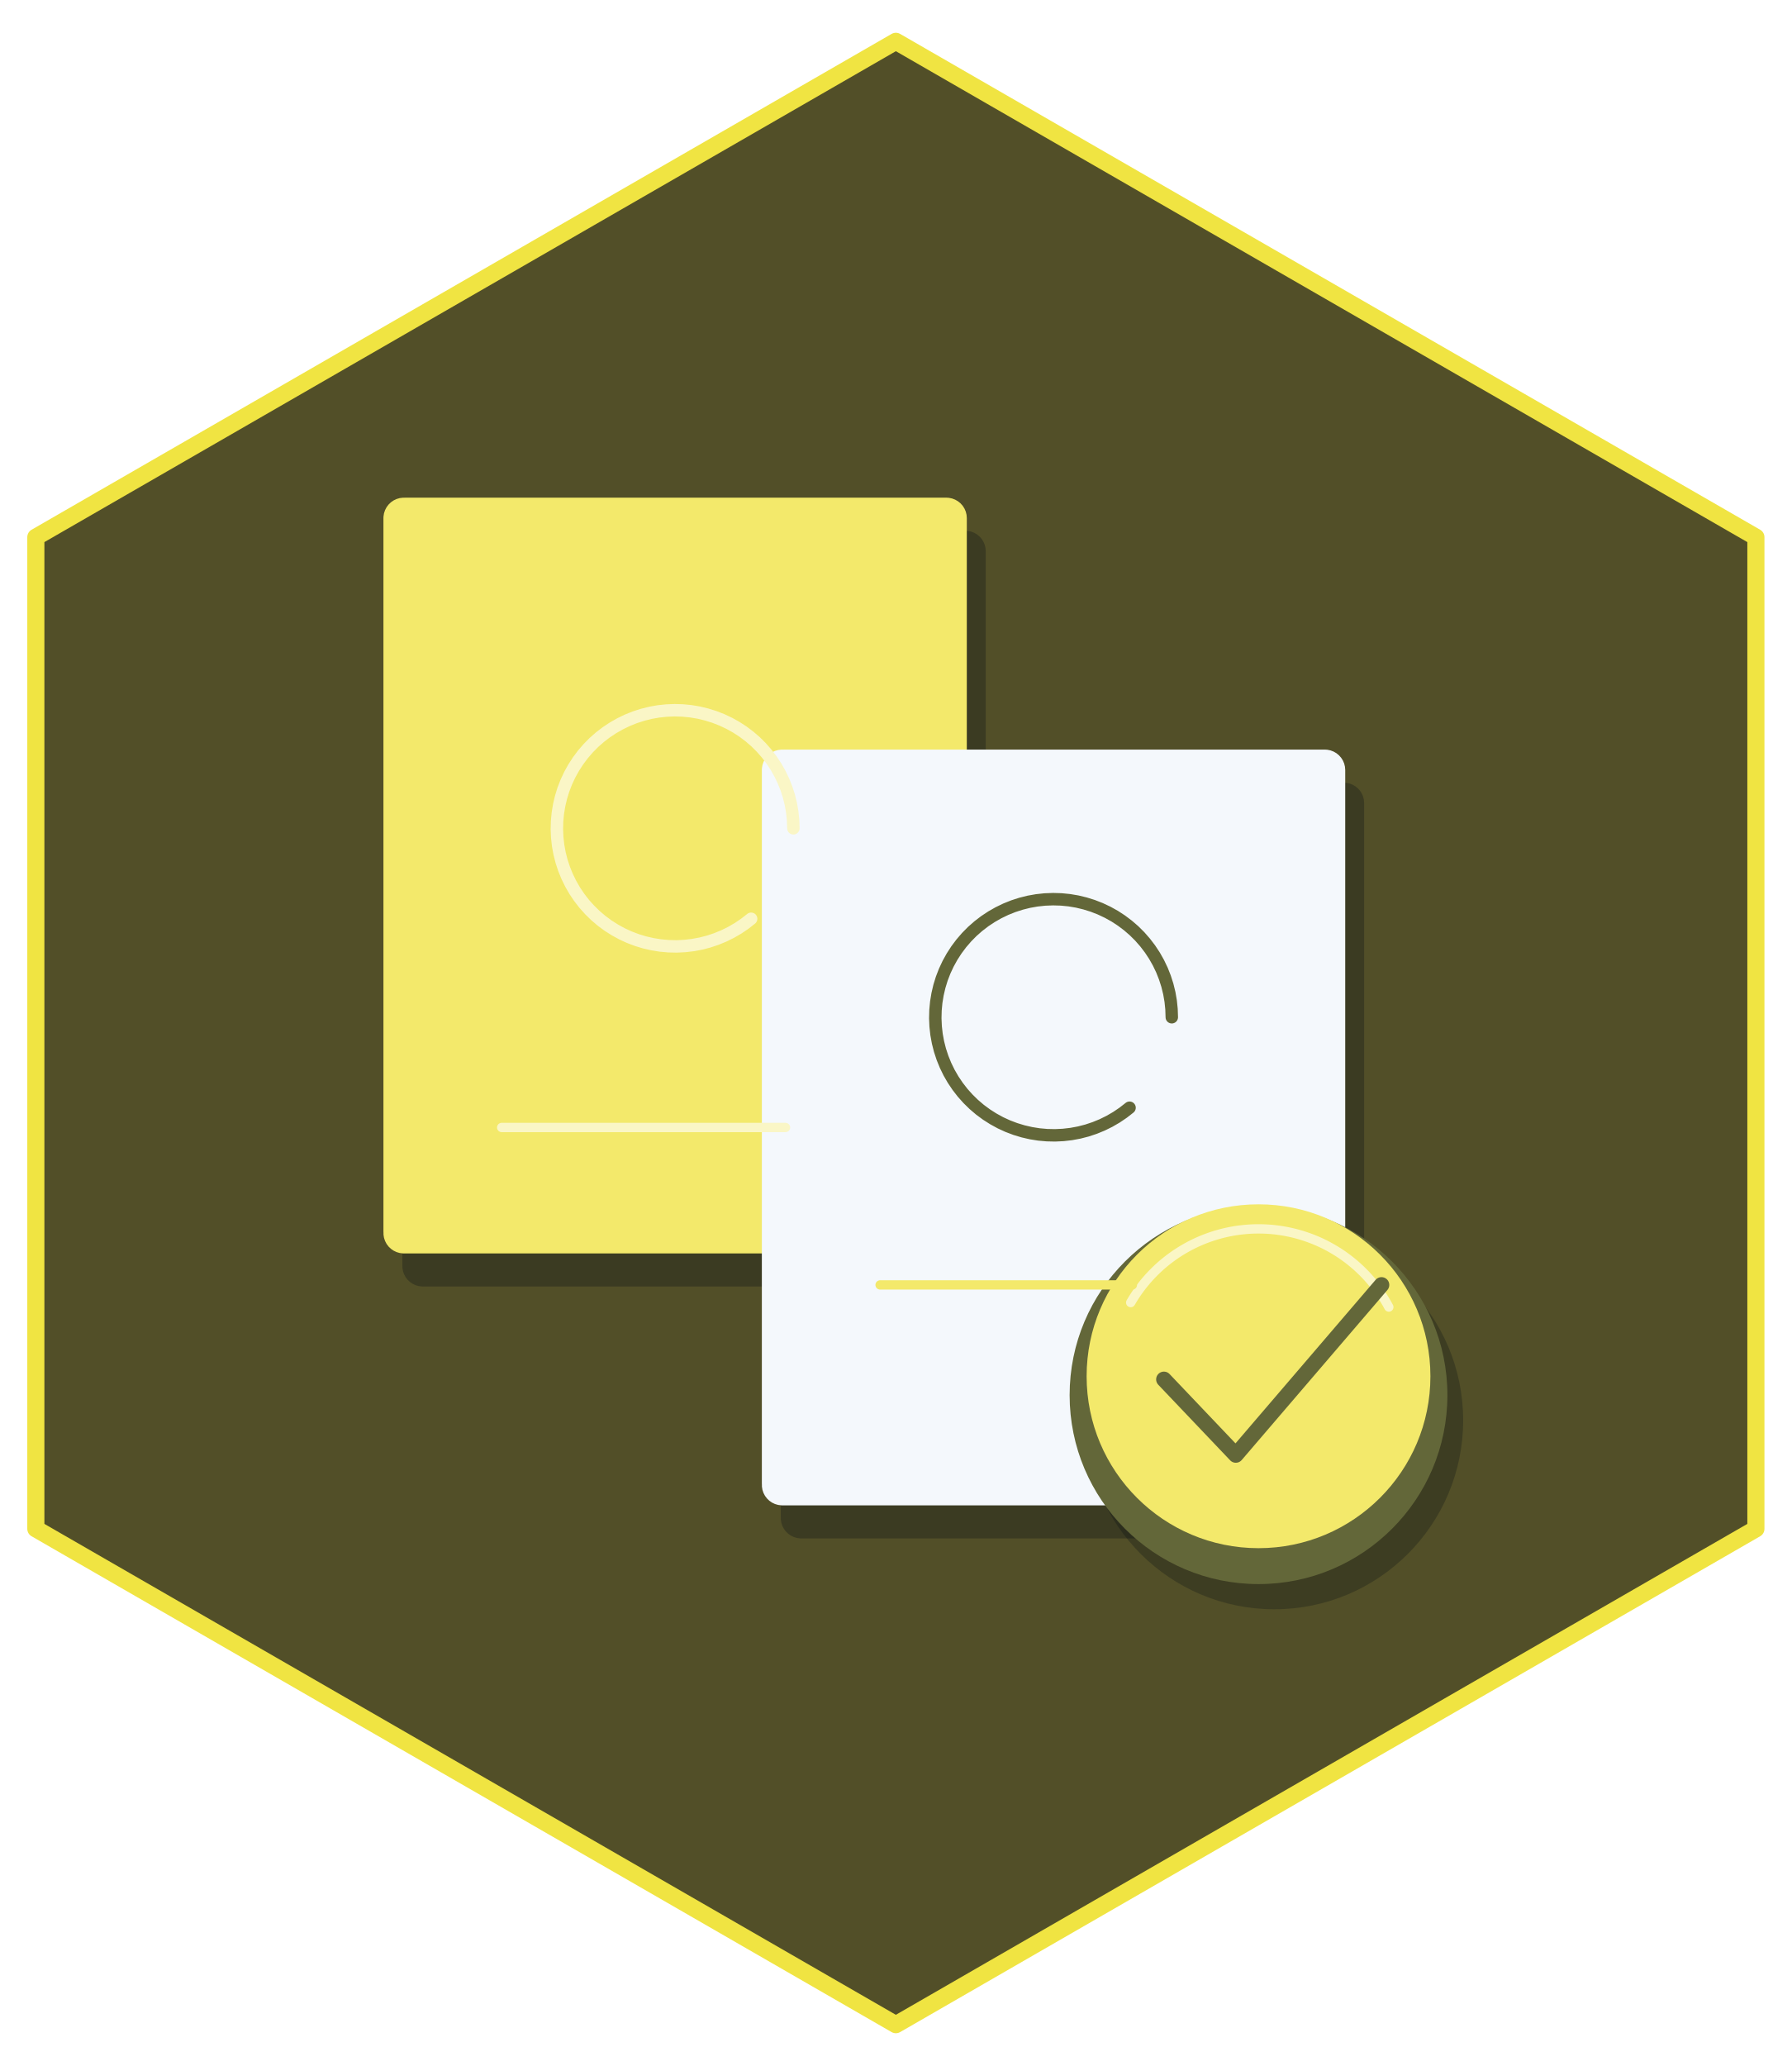
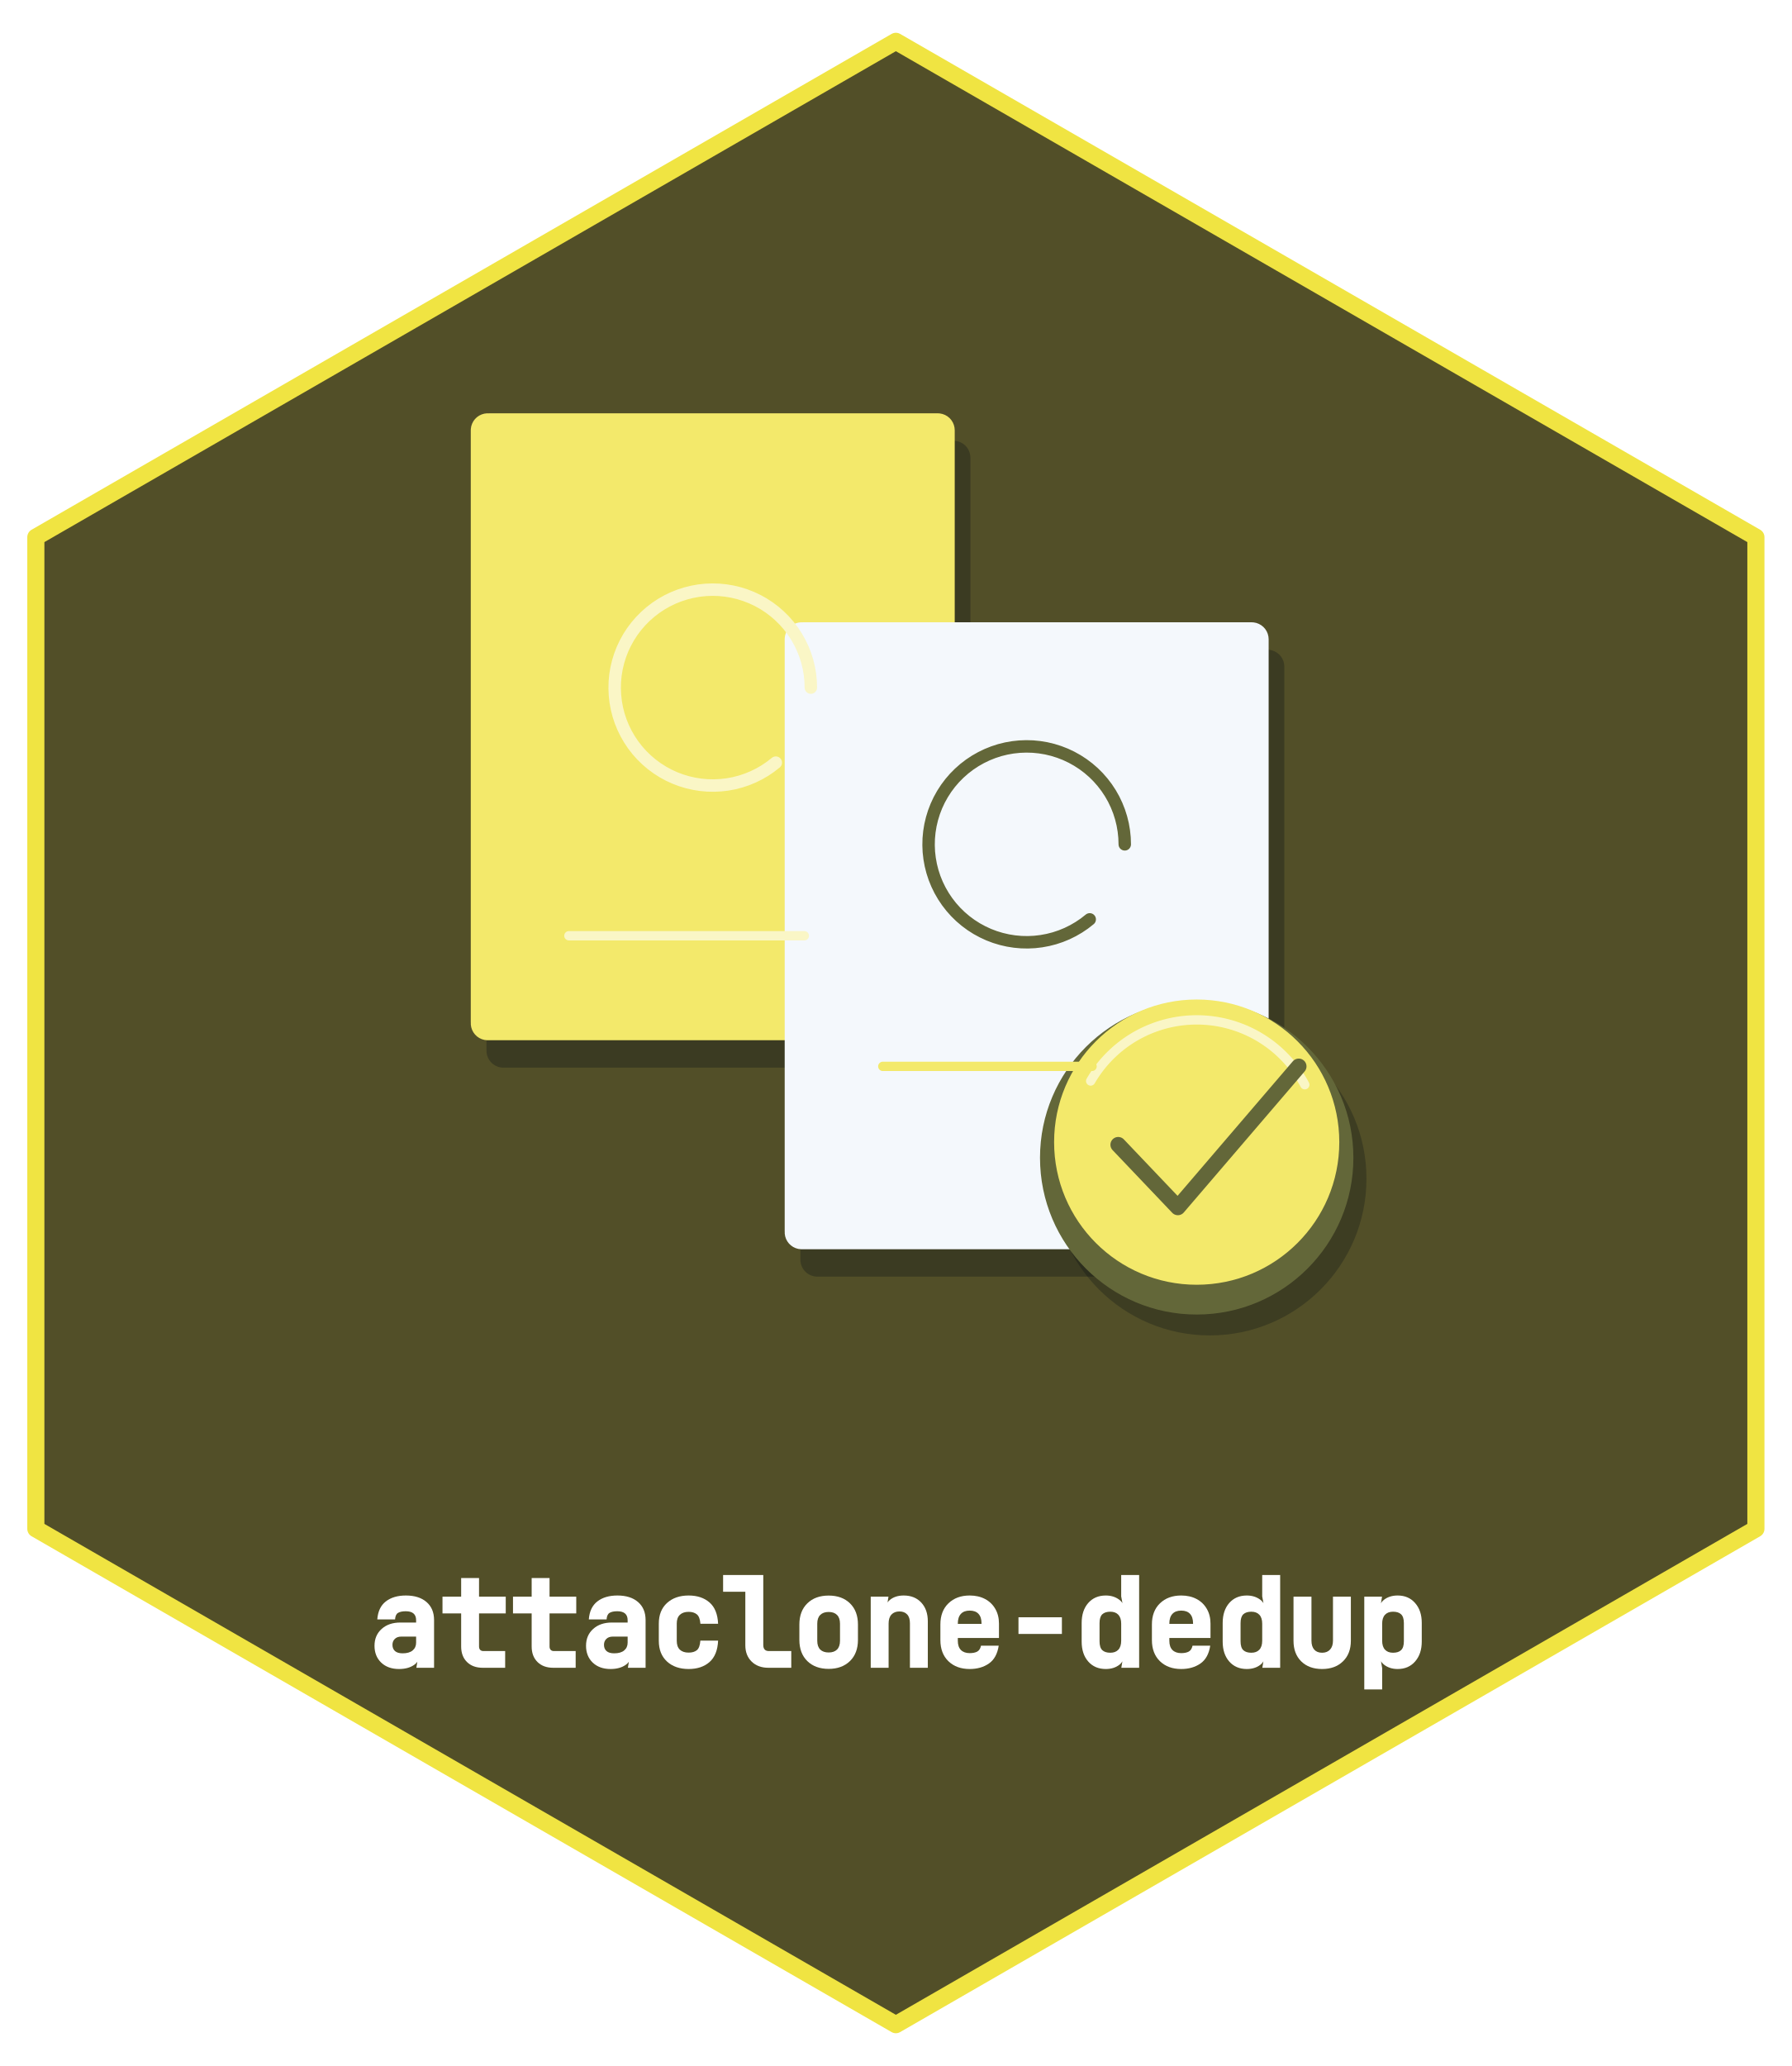
- <svg xmlns="http://www.w3.org/2000/svg" width="432pt" height="498pt" viewBox="0 0 432 498">
+ <svg xmlns="http://www.w3.org/2000/svg" xmlns:xlink="http://www.w3.org/1999/xlink" width="432" height="498" viewBox="0 0 432 498">
+   <defs>
+     <g>
+       <g id="glyph-0-0">
+         <path d="M 7.703 0.297 C 5.922 0.297 4.488 -0.219 3.406 -1.25 C 2.332 -2.289 1.797 -3.641 1.797 -5.297 C 1.797 -6.973 2.367 -8.328 3.516 -9.359 C 4.66 -10.391 6.16 -10.906 8.016 -10.906 L 11.828 -10.906 L 11.828 -11.469 C 11.828 -12.906 10.992 -13.625 9.328 -13.625 C 8.516 -13.625 7.895 -13.492 7.469 -13.234 C 7.039 -12.973 6.801 -12.445 6.75 -11.656 L 2.469 -11.656 C 2.613 -13.594 3.297 -15.035 4.516 -15.984 C 5.742 -16.941 7.359 -17.422 9.359 -17.422 C 11.473 -17.422 13.133 -16.895 14.344 -15.844 C 15.551 -14.801 16.156 -13.352 16.156 -11.5 L 16.156 0 L 11.891 0 L 12.453 -3.547 L 12.484 -3.547 C 12.691 -2.316 12.316 -1.367 11.359 -0.703 C 10.41 -0.035 9.191 0.297 7.703 0.297 Z M 8.594 -3.484 C 9.625 -3.484 10.422 -3.711 10.984 -4.172 C 11.547 -4.641 11.828 -5.266 11.828 -6.047 L 11.828 -7.516 L 8.25 -7.516 C 7.582 -7.516 7.062 -7.328 6.688 -6.953 C 6.312 -6.586 6.125 -6.113 6.125 -5.531 C 6.125 -4.895 6.328 -4.395 6.734 -4.031 C 7.148 -3.664 7.77 -3.484 8.594 -3.484 Z M 8.594 -3.484 " />
+       </g>
+       <g id="glyph-0-1">
+         <path d="M 10.891 0 C 9.305 0 8.039 -0.461 7.094 -1.391 C 6.156 -2.316 5.688 -3.562 5.688 -5.125 L 5.688 -13.109 L 1.188 -13.109 L 1.188 -17.141 L 5.688 -17.141 L 5.688 -21.625 L 10 -21.625 L 10 -17.141 L 16.438 -17.141 L 16.438 -13.109 L 10 -13.109 L 10 -5.141 C 10 -4.797 10.086 -4.523 10.266 -4.328 C 10.453 -4.129 10.707 -4.031 11.031 -4.031 L 16.297 -4.031 L 16.297 0 Z M 10.891 0 " />
+       </g>
+       <g id="glyph-0-2">
+         <path d="M 9.531 0.297 C 7.375 0.297 5.633 -0.305 4.312 -1.516 C 3 -2.734 2.344 -4.391 2.344 -6.484 L 2.344 -10.656 C 2.344 -12.75 3 -14.398 4.312 -15.609 C 5.633 -16.816 7.375 -17.422 9.531 -17.422 C 11.602 -17.422 13.281 -16.863 14.562 -15.75 C 15.844 -14.645 16.535 -12.93 16.641 -10.609 L 12.375 -10.609 C 12.289 -11.723 12.004 -12.477 11.516 -12.875 C 11.023 -13.281 10.363 -13.484 9.531 -13.484 C 8.625 -13.484 7.922 -13.242 7.422 -12.766 C 6.922 -12.297 6.672 -11.602 6.672 -10.688 L 6.672 -6.484 C 6.672 -5.547 6.922 -4.836 7.422 -4.359 C 7.922 -3.891 8.625 -3.656 9.531 -3.656 C 10.383 -3.656 11.051 -3.852 11.531 -4.25 C 12.008 -4.656 12.285 -5.422 12.359 -6.547 L 16.641 -6.547 C 16.535 -4.223 15.844 -2.5 14.562 -1.375 C 13.281 -0.258 11.602 0.297 9.531 0.297 Z M 9.531 0.297 " />
+       </g>
+       <g id="glyph-0-3">
+         <path d="M 11.766 0 C 10.098 0 8.754 -0.492 7.734 -1.484 C 6.711 -2.484 6.203 -3.801 6.203 -5.438 L 6.203 -18.328 L 0.844 -18.328 L 0.844 -22.359 L 10.531 -22.359 L 10.531 -5.5 C 10.531 -5.008 10.645 -4.641 10.875 -4.391 C 11.102 -4.148 11.438 -4.031 11.875 -4.031 L 17.281 -4.031 L 17.281 0 Z M 11.766 0 " />
+       </g>
+       <g id="glyph-0-4">
+         <path d="M 9.297 0.266 C 7.16 0.266 5.445 -0.359 4.156 -1.609 C 2.875 -2.867 2.234 -4.57 2.234 -6.719 L 2.234 -10.422 C 2.234 -12.578 2.875 -14.281 4.156 -15.531 C 5.438 -16.781 7.148 -17.406 9.297 -17.406 C 11.441 -17.406 13.156 -16.781 14.438 -15.531 C 15.719 -14.281 16.359 -12.578 16.359 -10.422 L 16.359 -6.719 C 16.359 -4.57 15.711 -2.867 14.422 -1.609 C 13.129 -0.359 11.422 0.266 9.297 0.266 Z M 9.297 -3.688 C 10.172 -3.688 10.844 -3.922 11.312 -4.391 C 11.789 -4.867 12.031 -5.578 12.031 -6.516 L 12.031 -10.625 C 12.031 -11.562 11.789 -12.266 11.312 -12.734 C 10.844 -13.211 10.172 -13.453 9.297 -13.453 C 8.422 -13.453 7.742 -13.211 7.266 -12.734 C 6.785 -12.266 6.547 -11.562 6.547 -10.625 L 6.547 -6.516 C 6.547 -5.578 6.785 -4.867 7.266 -4.391 C 7.742 -3.922 8.422 -3.688 9.297 -3.688 Z M 9.297 -3.688 " />
+       </g>
+       <g id="glyph-0-5">
+         <path d="M 2.438 0 L 2.438 -17.141 L 6.719 -17.141 L 6.125 -13.5 C 5.914 -14.75 6.238 -15.711 7.094 -16.391 C 7.957 -17.078 9.055 -17.422 10.391 -17.422 C 12.16 -17.422 13.57 -16.852 14.625 -15.719 C 15.676 -14.582 16.203 -13.078 16.203 -11.203 L 16.203 0 L 11.891 0 L 11.891 -10.75 C 11.891 -11.688 11.664 -12.391 11.219 -12.859 C 10.77 -13.336 10.148 -13.578 9.359 -13.578 C 8.547 -13.578 7.906 -13.328 7.438 -12.828 C 6.977 -12.328 6.75 -11.602 6.75 -10.656 L 6.75 0 Z M 2.438 0 " />
+       </g>
+       <g id="glyph-0-6">
+         <path d="M 9.297 0.297 C 7.18 0.297 5.473 -0.328 4.172 -1.578 C 2.879 -2.836 2.234 -4.539 2.234 -6.688 L 2.234 -10.453 C 2.234 -12.586 2.879 -14.281 4.172 -15.531 C 5.473 -16.789 7.18 -17.422 9.297 -17.422 C 10.703 -17.422 11.938 -17.141 13 -16.578 C 14.062 -16.016 14.883 -15.223 15.469 -14.203 C 16.062 -13.18 16.359 -12 16.359 -10.656 L 16.359 -7.188 L 6.438 -7.188 L 6.438 -6.484 C 6.438 -5.523 6.688 -4.789 7.188 -4.281 C 7.695 -3.781 8.398 -3.531 9.297 -3.531 C 10.055 -3.531 10.664 -3.656 11.125 -3.906 C 11.582 -4.164 11.883 -4.641 12.031 -5.328 L 16.297 -5.328 C 15.992 -3.348 15.207 -1.914 13.938 -1.031 C 12.664 -0.145 11.117 0.297 9.297 0.297 Z M 6.438 -10.656 L 6.438 -10.578 L 12.156 -10.578 L 12.156 -10.688 C 12.156 -11.707 11.91 -12.477 11.422 -13 C 10.941 -13.52 10.234 -13.781 9.297 -13.781 C 8.367 -13.781 7.66 -13.516 7.172 -12.984 C 6.68 -12.453 6.438 -11.676 6.438 -10.656 Z M 6.438 -10.656 " />
+       </g>
+       <g id="glyph-0-7">
+         <path d="M 4.062 -8.156 L 4.062 -12.172 L 14.531 -12.172 L 14.531 -8.156 Z M 4.062 -8.156 " />
+       </g>
+       <g id="glyph-0-8">
+         <path d="M 8.109 0.297 C 6.348 0.297 4.938 -0.305 3.875 -1.516 C 2.82 -2.723 2.297 -4.32 2.297 -6.312 L 2.297 -10.797 C 2.297 -12.797 2.82 -14.398 3.875 -15.609 C 4.938 -16.816 6.348 -17.422 8.109 -17.422 C 9.367 -17.422 10.445 -17.086 11.344 -16.422 C 12.25 -15.766 12.641 -14.801 12.516 -13.531 L 11.828 -17.203 L 11.828 -22.359 L 16.156 -22.359 L 16.156 0 L 11.859 0 L 12.453 -3.609 C 12.598 -2.336 12.234 -1.367 11.359 -0.703 C 10.484 -0.035 9.398 0.297 8.109 0.297 Z M 9.203 -3.625 C 10.035 -3.625 10.68 -3.867 11.141 -4.359 C 11.598 -4.848 11.828 -5.57 11.828 -6.531 L 11.828 -10.625 C 11.828 -11.57 11.598 -12.289 11.141 -12.781 C 10.68 -13.27 10.035 -13.516 9.203 -13.516 C 8.359 -13.516 7.711 -13.305 7.266 -12.891 C 6.828 -12.473 6.609 -11.766 6.609 -10.766 L 6.609 -6.391 C 6.609 -5.379 6.828 -4.664 7.266 -4.25 C 7.711 -3.832 8.359 -3.625 9.203 -3.625 Z M 9.203 -3.625 " />
+       </g>
+       <g id="glyph-0-9">
+         <path d="M 9.266 0.297 C 7.16 0.297 5.484 -0.316 4.234 -1.547 C 2.992 -2.773 2.375 -4.43 2.375 -6.516 L 2.375 -17.141 L 6.703 -17.141 L 6.703 -6.531 C 6.703 -5.602 6.926 -4.883 7.375 -4.375 C 7.82 -3.875 8.453 -3.625 9.266 -3.625 C 10.086 -3.625 10.727 -3.879 11.188 -4.391 C 11.656 -4.898 11.891 -5.613 11.891 -6.531 L 11.891 -17.141 L 16.203 -17.141 L 16.203 -6.516 C 16.203 -4.43 15.566 -2.773 14.297 -1.547 C 13.035 -0.316 11.359 0.297 9.266 0.297 Z M 9.266 0.297 " />
+       </g>
+       <g id="glyph-0-10">
+         <path d="M 2.438 5.219 L 2.438 -17.141 L 6.719 -17.141 L 6.125 -13.531 C 5.988 -14.801 6.359 -15.766 7.234 -16.422 C 8.109 -17.086 9.191 -17.422 10.484 -17.422 C 12.242 -17.422 13.648 -16.812 14.703 -15.594 C 15.766 -14.383 16.297 -12.797 16.297 -10.828 L 16.297 -6.328 C 16.297 -4.348 15.766 -2.75 14.703 -1.531 C 13.648 -0.312 12.242 0.297 10.484 0.297 C 9.191 0.297 8.098 -0.051 7.203 -0.75 C 6.316 -1.445 5.941 -2.426 6.078 -3.688 L 6.109 -3.688 L 6.75 0.078 L 6.75 5.219 Z M 9.375 -3.625 C 10.227 -3.625 10.875 -3.832 11.312 -4.25 C 11.758 -4.664 11.984 -5.379 11.984 -6.391 L 11.984 -10.766 C 11.984 -11.766 11.758 -12.473 11.312 -12.891 C 10.875 -13.305 10.227 -13.516 9.375 -13.516 C 8.539 -13.516 7.895 -13.27 7.438 -12.781 C 6.977 -12.289 6.75 -11.57 6.75 -10.625 L 6.75 -6.531 C 6.75 -5.57 6.977 -4.848 7.438 -4.359 C 7.895 -3.867 8.539 -3.625 9.375 -3.625 Z M 9.375 -3.625 " />
+       </g>
+     </g>
+   </defs>
  <path fill-rule="nonzero" fill="rgb(32.157%, 30.98%, 15.686%)" fill-opacity="1" stroke-width="4.125" stroke-linecap="round" stroke-linejoin="round" stroke="rgb(94.118%, 89.412%, 25.882%)" stroke-opacity="1" stroke-miterlimit="10" d="M 216 9.961 L 423.359 129.48 L 423.359 368.52 L 216 488.039 L 8.641 368.52 L 8.641 129.48 Z M 216 9.961 " />
-   <path fill-rule="nonzero" fill="rgb(1.176%, 3.922%, 7.059%)" fill-opacity="0.278" d="M 101.934 310.105 L 232.746 310.105 L 232.547 310.102 L 233.34 310.066 L 234.117 309.91 L 234.855 309.629 L 235.543 309.23 L 236.156 308.73 L 236.684 308.137 L 237.105 307.469 L 237.414 306.738 L 237.605 305.969 L 237.668 305.18 L 237.668 132.855 L 237.605 132.062 L 237.414 131.297 L 237.105 130.566 L 236.684 129.895 L 236.156 129.305 L 235.543 128.801 L 234.855 128.406 L 234.117 128.125 L 233.34 127.965 L 232.746 127.93 L 101.934 127.93 L 102.527 127.965 L 101.734 127.934 L 100.949 128.031 L 100.188 128.25 L 99.473 128.59 L 98.82 129.039 L 98.246 129.59 L 97.773 130.223 L 97.402 130.926 L 97.152 131.676 L 97.027 132.457 L 97.012 132.855 L 97.012 305.18 L 97.027 304.785 L 97.027 305.578 L 97.152 306.359 L 97.402 307.109 L 97.773 307.812 L 98.246 308.445 L 98.82 308.996 L 99.473 309.445 L 100.188 309.785 L 100.949 310.004 L 101.734 310.102 Z M 101.934 310.105 " />
-   <path fill-rule="nonzero" fill="rgb(95.294%, 91.373%, 41.961%)" fill-opacity="1" d="M 97.371 302.133 L 228.184 302.133 L 227.984 302.129 L 228.777 302.098 L 229.555 301.938 L 230.293 301.66 L 230.98 301.262 L 231.594 300.762 L 232.121 300.168 L 232.543 299.5 L 232.855 298.77 L 233.043 298 L 233.105 297.211 L 233.105 124.883 L 233.043 124.094 L 232.855 123.324 L 232.543 122.598 L 232.121 121.926 L 231.594 121.332 L 230.98 120.832 L 230.293 120.438 L 229.555 120.156 L 228.777 119.996 L 228.184 119.961 L 97.371 119.961 L 97.965 119.996 L 97.172 119.965 L 96.387 120.059 L 95.625 120.281 L 94.91 120.621 L 94.258 121.07 L 93.688 121.621 L 93.211 122.254 L 92.844 122.953 L 92.59 123.707 L 92.465 124.488 L 92.449 124.883 L 92.449 297.211 L 92.465 296.816 L 92.465 297.605 L 92.59 298.391 L 92.844 299.141 L 93.211 299.844 L 93.688 300.477 L 94.258 301.023 L 94.91 301.473 L 95.625 301.812 L 96.387 302.035 L 97.172 302.129 Z M 97.371 302.133 " />
-   <path fill-rule="nonzero" fill="rgb(1.176%, 3.922%, 7.059%)" fill-opacity="0.278" d="M 193.172 370.828 L 323.984 370.828 L 323.785 370.824 L 324.578 370.793 L 325.355 370.633 L 326.094 370.352 L 326.781 369.957 L 327.395 369.457 L 327.922 368.863 L 328.344 368.191 L 328.652 367.465 L 328.844 366.695 L 328.906 365.906 L 328.906 193.578 L 328.844 192.789 L 328.652 192.02 L 328.344 191.289 L 327.922 190.621 L 327.395 190.027 L 326.781 189.527 L 326.094 189.129 L 325.355 188.848 L 324.578 188.691 L 323.984 188.656 L 193.172 188.656 L 193.766 188.691 L 192.973 188.66 L 192.188 188.754 L 191.426 188.977 L 190.711 189.316 L 190.059 189.766 L 189.488 190.312 L 189.012 190.945 L 188.641 191.648 L 188.391 192.398 L 188.266 193.184 L 188.25 193.578 L 188.25 365.906 L 188.266 365.508 L 188.266 366.301 L 188.391 367.082 L 188.641 367.836 L 189.012 368.535 L 189.488 369.168 L 190.059 369.719 L 190.711 370.168 L 191.426 370.508 L 192.188 370.73 L 192.973 370.824 Z M 193.172 370.828 " />
-   <path fill-rule="nonzero" fill="rgb(95.686%, 97.255%, 98.824%)" fill-opacity="1" d="M 188.609 362.859 L 319.422 362.859 L 319.223 362.855 L 320.016 362.82 L 320.793 362.664 L 321.531 362.383 L 322.219 361.988 L 322.832 361.484 L 323.359 360.891 L 323.781 360.223 L 324.094 359.492 L 324.281 358.727 L 324.344 357.934 L 324.344 185.609 L 324.281 184.82 L 324.094 184.051 L 323.781 183.32 L 323.359 182.652 L 322.832 182.059 L 322.219 181.555 L 321.531 181.16 L 320.793 180.879 L 320.016 180.723 L 319.422 180.684 L 188.609 180.684 L 189.203 180.723 L 188.41 180.688 L 187.625 180.785 L 186.863 181.004 L 186.148 181.344 L 185.496 181.793 L 184.926 182.344 L 184.449 182.977 L 184.082 183.68 L 183.828 184.43 L 183.703 185.211 L 183.688 185.609 L 183.688 357.934 L 183.703 357.539 L 183.703 358.332 L 183.828 359.113 L 184.082 359.863 L 184.449 360.566 L 184.926 361.199 L 185.496 361.75 L 186.148 362.199 L 186.863 362.539 L 187.625 362.758 L 188.41 362.855 Z M 188.609 362.859 " />
-   <path fill="none" stroke-width="3" stroke-linecap="round" stroke-linejoin="round" stroke="rgb(98.039%, 96.471%, 77.647%)" stroke-opacity="1" stroke-miterlimit="10" d="M 191.289 199.66 L 191.223 197.715 L 191.023 195.773 L 190.691 193.855 L 190.227 191.961 L 189.633 190.105 L 188.918 188.293 L 188.074 186.531 L 187.117 184.836 L 186.043 183.207 L 184.859 181.656 L 183.574 180.188 L 182.191 178.812 L 180.715 177.535 L 179.156 176.363 L 177.523 175.297 L 175.816 174.348 L 174.051 173.516 L 172.234 172.809 L 170.371 172.227 L 168.473 171.77 L 166.547 171.445 L 164.602 171.254 L 162.652 171.195 L 160.699 171.273 L 158.758 171.48 L 156.836 171.82 L 154.941 172.293 L 153.086 172.891 L 151.273 173.617 L 149.516 174.465 L 147.82 175.43 L 146.191 176.508 L 144.645 177.695 L 143.18 178.984 L 141.809 180.375 L 140.535 181.852 L 139.367 183.414 L 138.309 185.051 L 137.363 186.754 L 136.539 188.523 L 135.836 190.34 L 135.262 192.203 L 134.816 194.102 L 134.5 196.023 L 134.316 197.965 L 134.266 199.914 L 134.352 201.859 L 134.566 203.797 L 134.918 205.715 L 135.398 207.605 L 136.008 209.457 L 136.742 211.262 L 137.598 213.012 L 138.57 214.703 L 139.66 216.32 L 140.855 217.863 L 142.156 219.316 L 143.551 220.68 L 145.035 221.945 L 146.605 223.105 L 148.25 224.152 L 149.961 225.09 L 151.734 225.906 L 153.559 226.598 L 155.43 227.164 L 157.332 227.602 L 159.258 227.91 L 161.203 228.082 L 163.156 228.125 L 165.105 228.031 L 167.043 227.805 L 168.965 227.449 L 170.855 226.961 L 172.707 226.344 L 174.512 225.602 L 176.262 224.742 L 177.949 223.762 L 179.566 222.668 L 181.105 221.465 " />
-   <path fill="none" stroke-width="3" stroke-linecap="round" stroke-linejoin="round" stroke="rgb(38.824%, 40.392%, 22.353%)" stroke-opacity="1" stroke-miterlimit="10" d="M 282.527 245.203 L 282.461 243.258 L 282.262 241.316 L 281.93 239.398 L 281.465 237.504 L 280.871 235.648 L 280.156 233.836 L 279.312 232.074 L 278.355 230.379 L 277.281 228.75 L 276.098 227.199 L 274.812 225.73 L 273.43 224.355 L 271.953 223.078 L 270.395 221.906 L 268.762 220.84 L 267.055 219.891 L 265.289 219.059 L 263.473 218.352 L 261.609 217.77 L 259.711 217.312 L 257.785 216.988 L 255.84 216.797 L 253.891 216.742 L 251.938 216.816 L 249.996 217.023 L 248.074 217.363 L 246.18 217.836 L 244.324 218.434 L 242.512 219.16 L 240.754 220.008 L 239.059 220.973 L 237.43 222.051 L 235.883 223.238 L 234.418 224.527 L 233.047 225.918 L 231.773 227.395 L 230.605 228.957 L 229.547 230.594 L 228.602 232.301 L 227.777 234.066 L 227.074 235.883 L 226.5 237.746 L 226.055 239.645 L 225.738 241.566 L 225.555 243.508 L 225.504 245.457 L 225.59 247.402 L 225.805 249.34 L 226.156 251.258 L 226.637 253.148 L 227.246 255 L 227.98 256.805 L 228.836 258.559 L 229.809 260.246 L 230.898 261.863 L 232.094 263.406 L 233.395 264.859 L 234.789 266.223 L 236.273 267.488 L 237.844 268.648 L 239.488 269.695 L 241.199 270.633 L 242.973 271.449 L 244.801 272.141 L 246.668 272.707 L 248.57 273.145 L 250.496 273.453 L 252.441 273.625 L 254.395 273.668 L 256.344 273.574 L 258.285 273.348 L 260.203 272.992 L 262.094 272.504 L 263.945 271.887 L 265.75 271.148 L 267.5 270.285 L 269.188 269.305 L 270.805 268.211 L 272.344 267.012 " />
-   <path fill-rule="nonzero" fill="rgb(1.176%, 3.922%, 7.059%)" fill-opacity="0.251" d="M 352.781 342.363 C 352.781 367.516 332.391 387.906 307.238 387.906 C 282.086 387.906 261.695 367.516 261.695 342.363 C 261.695 317.211 282.086 296.82 307.238 296.82 C 332.391 296.82 352.781 317.211 352.781 342.363 " />
-   <path fill-rule="nonzero" fill="rgb(38.824%, 40.392%, 22.353%)" fill-opacity="1" d="M 348.98 336.293 C 348.98 361.445 328.59 381.836 303.438 381.836 C 278.285 381.836 257.895 361.445 257.895 336.293 C 257.895 311.137 278.285 290.746 303.438 290.746 C 328.59 290.746 348.98 311.137 348.98 336.293 " />
-   <path fill-rule="nonzero" fill="rgb(95.294%, 91.373%, 41.961%)" fill-opacity="1" d="M 344.883 331.738 C 344.883 354.625 326.324 373.18 303.438 373.18 C 280.547 373.18 261.992 354.625 261.992 331.738 C 261.992 308.848 280.547 290.293 303.438 290.293 C 326.324 290.293 344.883 308.848 344.883 331.738 " />
-   <path fill="none" stroke-width="2.25" stroke-linecap="round" stroke-linejoin="round" stroke="rgb(98.039%, 96.471%, 77.647%)" stroke-opacity="1" stroke-miterlimit="10" d="M 334.855 315.059 L 334.395 314.219 L 333.91 313.395 L 333.402 312.582 L 332.875 311.781 L 332.324 310.996 L 331.754 310.227 L 331.164 309.473 L 330.555 308.734 L 329.922 308.012 L 329.273 307.309 L 328.602 306.625 L 327.918 305.957 L 327.211 305.305 L 326.488 304.676 L 325.75 304.066 L 324.996 303.477 L 324.223 302.906 L 323.438 302.355 L 322.637 301.828 L 321.824 301.324 L 320.996 300.84 L 320.156 300.379 L 319.305 299.941 L 318.438 299.523 L 317.562 299.133 L 316.68 298.766 L 315.785 298.422 L 314.879 298.102 L 313.969 297.805 L 313.047 297.535 L 312.121 297.289 L 311.188 297.066 L 310.25 296.871 L 309.305 296.699 L 308.359 296.555 L 307.406 296.434 L 306.453 296.34 L 305.496 296.273 L 304.539 296.23 L 303.578 296.215 L 302.621 296.223 L 301.66 296.258 L 300.703 296.316 L 299.75 296.406 L 298.797 296.516 L 297.848 296.652 L 296.902 296.816 L 295.961 297.004 L 295.027 297.219 L 294.098 297.457 L 293.176 297.723 L 292.262 298.012 L 291.355 298.324 L 290.457 298.66 L 289.57 299.023 L 288.691 299.406 L 287.824 299.816 L 286.969 300.246 L 286.125 300.703 L 285.293 301.18 L 284.473 301.68 L 283.668 302.199 L 282.879 302.742 L 282.105 303.305 L 281.344 303.891 L 280.602 304.492 L 279.875 305.117 L 279.164 305.762 L 278.473 306.426 L 277.797 307.105 L 277.141 307.805 L 276.504 308.52 L 275.887 309.254 L 275.289 310.004 L 274.715 310.77 L 274.16 311.547 L 273.625 312.344 L 273.113 313.152 L 272.621 313.977 " />
-   <path fill="none" stroke-width="3.75" stroke-linecap="round" stroke-linejoin="round" stroke="rgb(38.824%, 40.392%, 22.353%)" stroke-opacity="1" stroke-miterlimit="10" d="M 280.629 332.496 L 297.961 350.715 L 333.09 309.723 " />
-   <path fill="none" stroke-width="2.25" stroke-linecap="round" stroke-linejoin="round" stroke="rgb(98.039%, 96.471%, 77.647%)" stroke-opacity="1" stroke-miterlimit="10" d="M 120.961 271.773 L 189.391 271.773 " />
-   <path fill="none" stroke-width="2.25" stroke-linecap="round" stroke-linejoin="round" stroke="rgb(95.294%, 91.373%, 41.961%)" stroke-opacity="1" stroke-miterlimit="10" d="M 212.199 309.723 L 273.023 309.723 " />
+   <path fill-rule="nonzero" fill="rgb(1.176%, 3.922%, 7.059%)" fill-opacity="0.278" d="M 121.375 257.359 L 229.891 257.359 L 229.727 257.355 L 230.383 257.328 L 231.027 257.195 L 231.641 256.965 L 232.211 256.637 L 232.719 256.219 L 233.156 255.727 L 233.508 255.172 L 233.766 254.566 L 233.922 253.93 L 233.977 253.273 L 233.977 110.32 L 233.922 109.668 L 233.766 109.027 L 233.508 108.422 L 233.156 107.867 L 232.719 107.375 L 232.211 106.961 L 231.641 106.633 L 231.027 106.398 L 230.383 106.266 L 229.891 106.238 L 121.375 106.238 L 121.867 106.266 L 121.211 106.242 L 120.559 106.32 L 119.93 106.504 L 119.336 106.785 L 118.793 107.156 L 118.32 107.613 L 117.926 108.141 L 117.617 108.723 L 117.41 109.344 L 117.305 109.992 L 117.293 110.32 L 117.293 253.273 L 117.305 252.945 L 117.305 253.602 L 117.41 254.25 L 117.617 254.875 L 117.926 255.457 L 118.32 255.984 L 118.793 256.438 L 119.336 256.812 L 119.93 257.094 L 120.559 257.277 L 121.211 257.355 Z M 121.375 257.359 " />
+   <path fill-rule="nonzero" fill="rgb(95.294%, 91.373%, 41.961%)" fill-opacity="1" d="M 117.594 250.746 L 226.105 250.746 L 225.941 250.742 L 226.598 250.719 L 227.242 250.586 L 227.859 250.352 L 228.426 250.023 L 228.938 249.609 L 229.371 249.117 L 229.723 248.562 L 229.98 247.957 L 230.137 247.316 L 230.191 246.664 L 230.191 103.711 L 230.137 103.055 L 229.98 102.418 L 229.723 101.812 L 229.371 101.258 L 228.938 100.766 L 228.426 100.348 L 227.859 100.02 L 227.242 99.789 L 226.598 99.656 L 226.105 99.625 L 117.594 99.625 L 118.086 99.656 L 117.426 99.629 L 116.773 99.707 L 116.145 99.891 L 115.551 100.172 L 115.008 100.547 L 114.535 101 L 114.141 101.527 L 113.836 102.109 L 113.625 102.734 L 113.52 103.383 L 113.508 103.711 L 113.508 246.664 L 113.52 246.336 L 113.52 246.992 L 113.625 247.641 L 113.836 248.266 L 114.141 248.844 L 114.535 249.371 L 115.008 249.828 L 115.551 250.199 L 116.145 250.48 L 116.773 250.664 L 117.426 250.742 Z M 117.594 250.746 " />
+   <path fill-rule="nonzero" fill="rgb(1.176%, 3.922%, 7.059%)" fill-opacity="0.278" d="M 197.062 307.73 L 305.578 307.73 L 305.414 307.73 L 306.07 307.703 L 306.715 307.57 L 307.328 307.336 L 307.898 307.008 L 308.406 306.594 L 308.844 306.102 L 309.195 305.547 L 309.453 304.941 L 309.609 304.305 L 309.66 303.648 L 309.66 160.695 L 309.609 160.039 L 309.453 159.402 L 309.195 158.797 L 308.844 158.242 L 308.406 157.75 L 307.898 157.336 L 307.328 157.004 L 306.715 156.773 L 306.07 156.641 L 305.578 156.609 L 197.062 156.609 L 197.555 156.641 L 196.898 156.613 L 196.246 156.695 L 195.613 156.875 L 195.02 157.16 L 194.48 157.531 L 194.004 157.988 L 193.609 158.512 L 193.305 159.094 L 193.098 159.719 L 192.992 160.367 L 192.98 160.695 L 192.98 303.648 L 192.992 303.32 L 192.992 303.977 L 193.098 304.625 L 193.305 305.25 L 193.609 305.832 L 194.004 306.355 L 194.48 306.812 L 195.02 307.184 L 195.613 307.465 L 196.246 307.648 L 196.898 307.73 Z M 197.062 307.73 " />
+   <path fill-rule="nonzero" fill="rgb(95.686%, 97.255%, 98.824%)" fill-opacity="1" d="M 193.277 301.121 L 301.793 301.121 L 301.629 301.117 L 302.285 301.09 L 302.93 300.961 L 303.543 300.727 L 304.113 300.398 L 304.621 299.98 L 305.059 299.488 L 305.41 298.934 L 305.668 298.328 L 305.824 297.691 L 305.879 297.035 L 305.879 154.082 L 305.824 153.43 L 305.668 152.789 L 305.41 152.188 L 305.059 151.629 L 304.621 151.137 L 304.113 150.723 L 303.543 150.395 L 302.93 150.16 L 302.285 150.031 L 301.793 150 L 193.277 150 L 193.77 150.031 L 193.113 150.004 L 192.461 150.082 L 191.832 150.266 L 191.238 150.547 L 190.695 150.922 L 190.223 151.375 L 189.828 151.902 L 189.52 152.484 L 189.312 153.105 L 189.207 153.754 L 189.195 154.082 L 189.195 297.035 L 189.207 296.707 L 189.207 297.363 L 189.312 298.016 L 189.52 298.637 L 189.828 299.219 L 190.223 299.746 L 190.695 300.199 L 191.238 300.574 L 191.832 300.855 L 192.461 301.039 L 193.113 301.117 Z M 193.277 301.121 " />
+   <path fill="none" stroke-width="3" stroke-linecap="round" stroke-linejoin="round" stroke="rgb(98.039%, 96.471%, 77.647%)" stroke-opacity="1" stroke-miterlimit="10" d="M 195.5 165.742 L 195.445 164.125 L 195.281 162.516 L 195.004 160.926 L 194.621 159.352 L 194.129 157.812 L 193.531 156.309 L 192.836 154.852 L 192.039 153.441 L 191.148 152.09 L 190.168 150.805 L 189.102 149.59 L 187.953 148.449 L 186.73 147.387 L 185.438 146.414 L 184.082 145.531 L 182.668 144.742 L 181.203 144.055 L 179.691 143.465 L 178.148 142.98 L 176.574 142.605 L 174.977 142.336 L 173.363 142.176 L 171.746 142.129 L 170.125 142.191 L 168.516 142.363 L 166.922 142.648 L 165.352 143.039 L 163.809 143.535 L 162.305 144.137 L 160.848 144.84 L 159.441 145.641 L 158.09 146.535 L 156.809 147.52 L 155.594 148.59 L 154.457 149.742 L 153.398 150.969 L 152.43 152.262 L 151.551 153.621 L 150.77 155.035 L 150.082 156.5 L 149.5 158.008 L 149.023 159.555 L 148.652 161.129 L 148.391 162.723 L 148.238 164.332 L 148.199 165.949 L 148.27 167.566 L 148.449 169.172 L 148.738 170.762 L 149.137 172.332 L 149.641 173.867 L 150.25 175.363 L 150.961 176.816 L 151.77 178.219 L 152.672 179.562 L 153.664 180.84 L 154.742 182.047 L 155.898 183.176 L 157.133 184.227 L 158.434 185.188 L 159.797 186.059 L 161.219 186.836 L 162.691 187.512 L 164.203 188.086 L 165.754 188.555 L 167.332 188.918 L 168.93 189.172 L 170.543 189.316 L 172.164 189.352 L 173.781 189.273 L 175.391 189.09 L 176.98 188.793 L 178.551 188.387 L 180.086 187.875 L 181.586 187.262 L 183.035 186.547 L 184.438 185.734 L 185.777 184.824 L 187.055 183.828 " />
+   <path fill="none" stroke-width="3" stroke-linecap="round" stroke-linejoin="round" stroke="rgb(38.824%, 40.392%, 22.353%)" stroke-opacity="1" stroke-miterlimit="10" d="M 271.188 203.523 L 271.133 201.906 L 270.965 200.297 L 270.691 198.703 L 270.305 197.133 L 269.816 195.594 L 269.219 194.09 L 268.523 192.629 L 267.727 191.223 L 266.836 189.871 L 265.855 188.586 L 264.789 187.367 L 263.641 186.227 L 262.418 185.168 L 261.125 184.195 L 259.766 183.312 L 258.352 182.523 L 256.887 181.832 L 255.379 181.246 L 253.836 180.762 L 252.258 180.383 L 250.66 180.117 L 249.051 179.957 L 247.43 179.91 L 245.812 179.973 L 244.203 180.145 L 242.609 180.426 L 241.035 180.816 L 239.496 181.316 L 237.992 181.918 L 236.535 182.621 L 235.125 183.422 L 233.777 184.316 L 232.492 185.301 L 231.281 186.371 L 230.141 187.52 L 229.086 188.746 L 228.117 190.043 L 227.238 191.402 L 226.453 192.816 L 225.77 194.281 L 225.188 195.789 L 224.711 197.336 L 224.34 198.91 L 224.078 200.504 L 223.926 202.113 L 223.887 203.73 L 223.953 205.344 L 224.137 206.953 L 224.426 208.543 L 224.824 210.109 L 225.328 211.648 L 225.938 213.145 L 226.648 214.598 L 227.457 216 L 228.359 217.34 L 229.352 218.621 L 230.43 219.828 L 231.586 220.957 L 232.82 222.008 L 234.121 222.969 L 235.484 223.84 L 236.906 224.613 L 238.375 225.293 L 239.891 225.867 L 241.441 226.336 L 243.02 226.699 L 244.617 226.953 L 246.23 227.098 L 247.848 227.133 L 249.469 227.055 L 251.074 226.867 L 252.668 226.57 L 254.234 226.168 L 255.773 225.656 L 257.27 225.043 L 258.723 224.324 L 260.121 223.512 L 261.465 222.605 L 262.738 221.609 " />
+   <path fill-rule="nonzero" fill="rgb(1.176%, 3.922%, 7.059%)" fill-opacity="0.251" d="M 329.465 284.121 C 329.465 304.984 312.551 321.898 291.688 321.898 C 270.82 321.898 253.906 304.984 253.906 284.121 C 253.906 263.254 270.82 246.34 291.688 246.34 C 312.551 246.34 329.465 263.254 329.465 284.121 " />
+   <path fill-rule="nonzero" fill="rgb(38.824%, 40.392%, 22.353%)" fill-opacity="1" d="M 326.312 279.082 C 326.312 299.949 309.398 316.863 288.531 316.863 C 267.668 316.863 250.754 299.949 250.754 279.082 C 250.754 258.215 267.668 241.301 288.531 241.301 C 309.398 241.301 326.312 258.215 326.312 279.082 " />
+   <path fill-rule="nonzero" fill="rgb(95.294%, 91.373%, 41.961%)" fill-opacity="1" d="M 322.914 275.305 C 322.914 294.293 307.52 309.684 288.531 309.684 C 269.547 309.684 254.152 294.293 254.152 275.305 C 254.152 256.316 269.547 240.926 288.531 240.926 C 307.52 240.926 322.914 256.316 322.914 275.305 " />
+   <path fill="none" stroke-width="2.25" stroke-linecap="round" stroke-linejoin="round" stroke="rgb(98.039%, 96.471%, 77.647%)" stroke-opacity="1" stroke-miterlimit="10" d="M 314.594 261.469 L 314.211 260.773 L 313.812 260.086 L 313.391 259.414 L 312.953 258.75 L 312.496 258.098 L 312.023 257.461 L 311.535 256.836 L 311.027 256.223 L 310.504 255.625 L 309.965 255.039 L 309.41 254.473 L 308.84 253.918 L 308.254 253.379 L 307.656 252.855 L 307.043 252.348 L 306.418 251.859 L 305.777 251.387 L 305.125 250.934 L 304.461 250.496 L 303.785 250.074 L 303.098 249.672 L 302.402 249.289 L 301.695 248.926 L 300.977 248.582 L 300.254 248.258 L 299.52 247.953 L 298.773 247.668 L 298.027 247.402 L 297.27 247.156 L 296.508 246.93 L 295.738 246.727 L 294.965 246.543 L 294.184 246.379 L 293.402 246.238 L 292.613 246.117 L 291.824 246.02 L 291.035 245.941 L 290.242 245.887 L 289.445 245.848 L 288.648 245.836 L 287.855 245.844 L 287.059 245.871 L 286.266 245.922 L 285.473 245.996 L 284.684 246.086 L 283.895 246.203 L 283.113 246.336 L 282.332 246.492 L 281.555 246.672 L 280.785 246.867 L 280.02 247.086 L 279.262 247.328 L 278.512 247.586 L 277.766 247.867 L 277.031 248.164 L 276.301 248.484 L 275.582 248.824 L 274.871 249.18 L 274.172 249.559 L 273.48 249.953 L 272.801 250.367 L 272.137 250.801 L 271.48 251.25 L 270.836 251.719 L 270.207 252.203 L 269.59 252.703 L 268.984 253.223 L 268.398 253.758 L 267.824 254.305 L 267.262 254.871 L 266.719 255.449 L 266.191 256.043 L 265.68 256.652 L 265.184 257.273 L 264.707 257.91 L 264.246 258.555 L 263.801 259.215 L 263.375 259.887 L 262.969 260.57 " />
+   <path fill="none" stroke-width="3.75" stroke-linecap="round" stroke-linejoin="round" stroke="rgb(38.824%, 40.392%, 22.353%)" stroke-opacity="1" stroke-miterlimit="10" d="M 269.609 275.934 L 283.992 291.047 L 313.133 257.043 " />
+   <path fill="none" stroke-width="2.25" stroke-linecap="round" stroke-linejoin="round" stroke="rgb(98.039%, 96.471%, 77.647%)" stroke-opacity="1" stroke-miterlimit="10" d="M 137.16 225.559 L 193.926 225.559 " />
+   <path fill="none" stroke-width="2.25" stroke-linecap="round" stroke-linejoin="round" stroke="rgb(95.294%, 91.373%, 41.961%)" stroke-opacity="1" stroke-miterlimit="10" d="M 212.848 257.043 L 263.305 257.043 " />
+   <g fill="rgb(100%, 100%, 100%)" fill-opacity="1">
+     <use xlink:href="#glyph-0-0" x="88.5" y="402.01" />
+     <use xlink:href="#glyph-0-1" x="105.5" y="402.01" />
+     <use xlink:href="#glyph-0-1" x="122.5" y="402.01" />
+     <use xlink:href="#glyph-0-0" x="139.5" y="402.01" />
+     <use xlink:href="#glyph-0-2" x="156.5" y="402.01" />
+     <use xlink:href="#glyph-0-3" x="173.5" y="402.01" />
+     <use xlink:href="#glyph-0-4" x="190.5" y="402.01" />
+     <use xlink:href="#glyph-0-5" x="207.5" y="402.01" />
+     <use xlink:href="#glyph-0-6" x="224.5" y="402.01" />
+     <use xlink:href="#glyph-0-7" x="241.5" y="402.01" />
+     <use xlink:href="#glyph-0-8" x="258.5" y="402.01" />
+     <use xlink:href="#glyph-0-6" x="275.5" y="402.01" />
+     <use xlink:href="#glyph-0-8" x="292.5" y="402.01" />
+     <use xlink:href="#glyph-0-9" x="309.5" y="402.01" />
+     <use xlink:href="#glyph-0-10" x="326.5" y="402.01" />
+   </g>
</svg>
